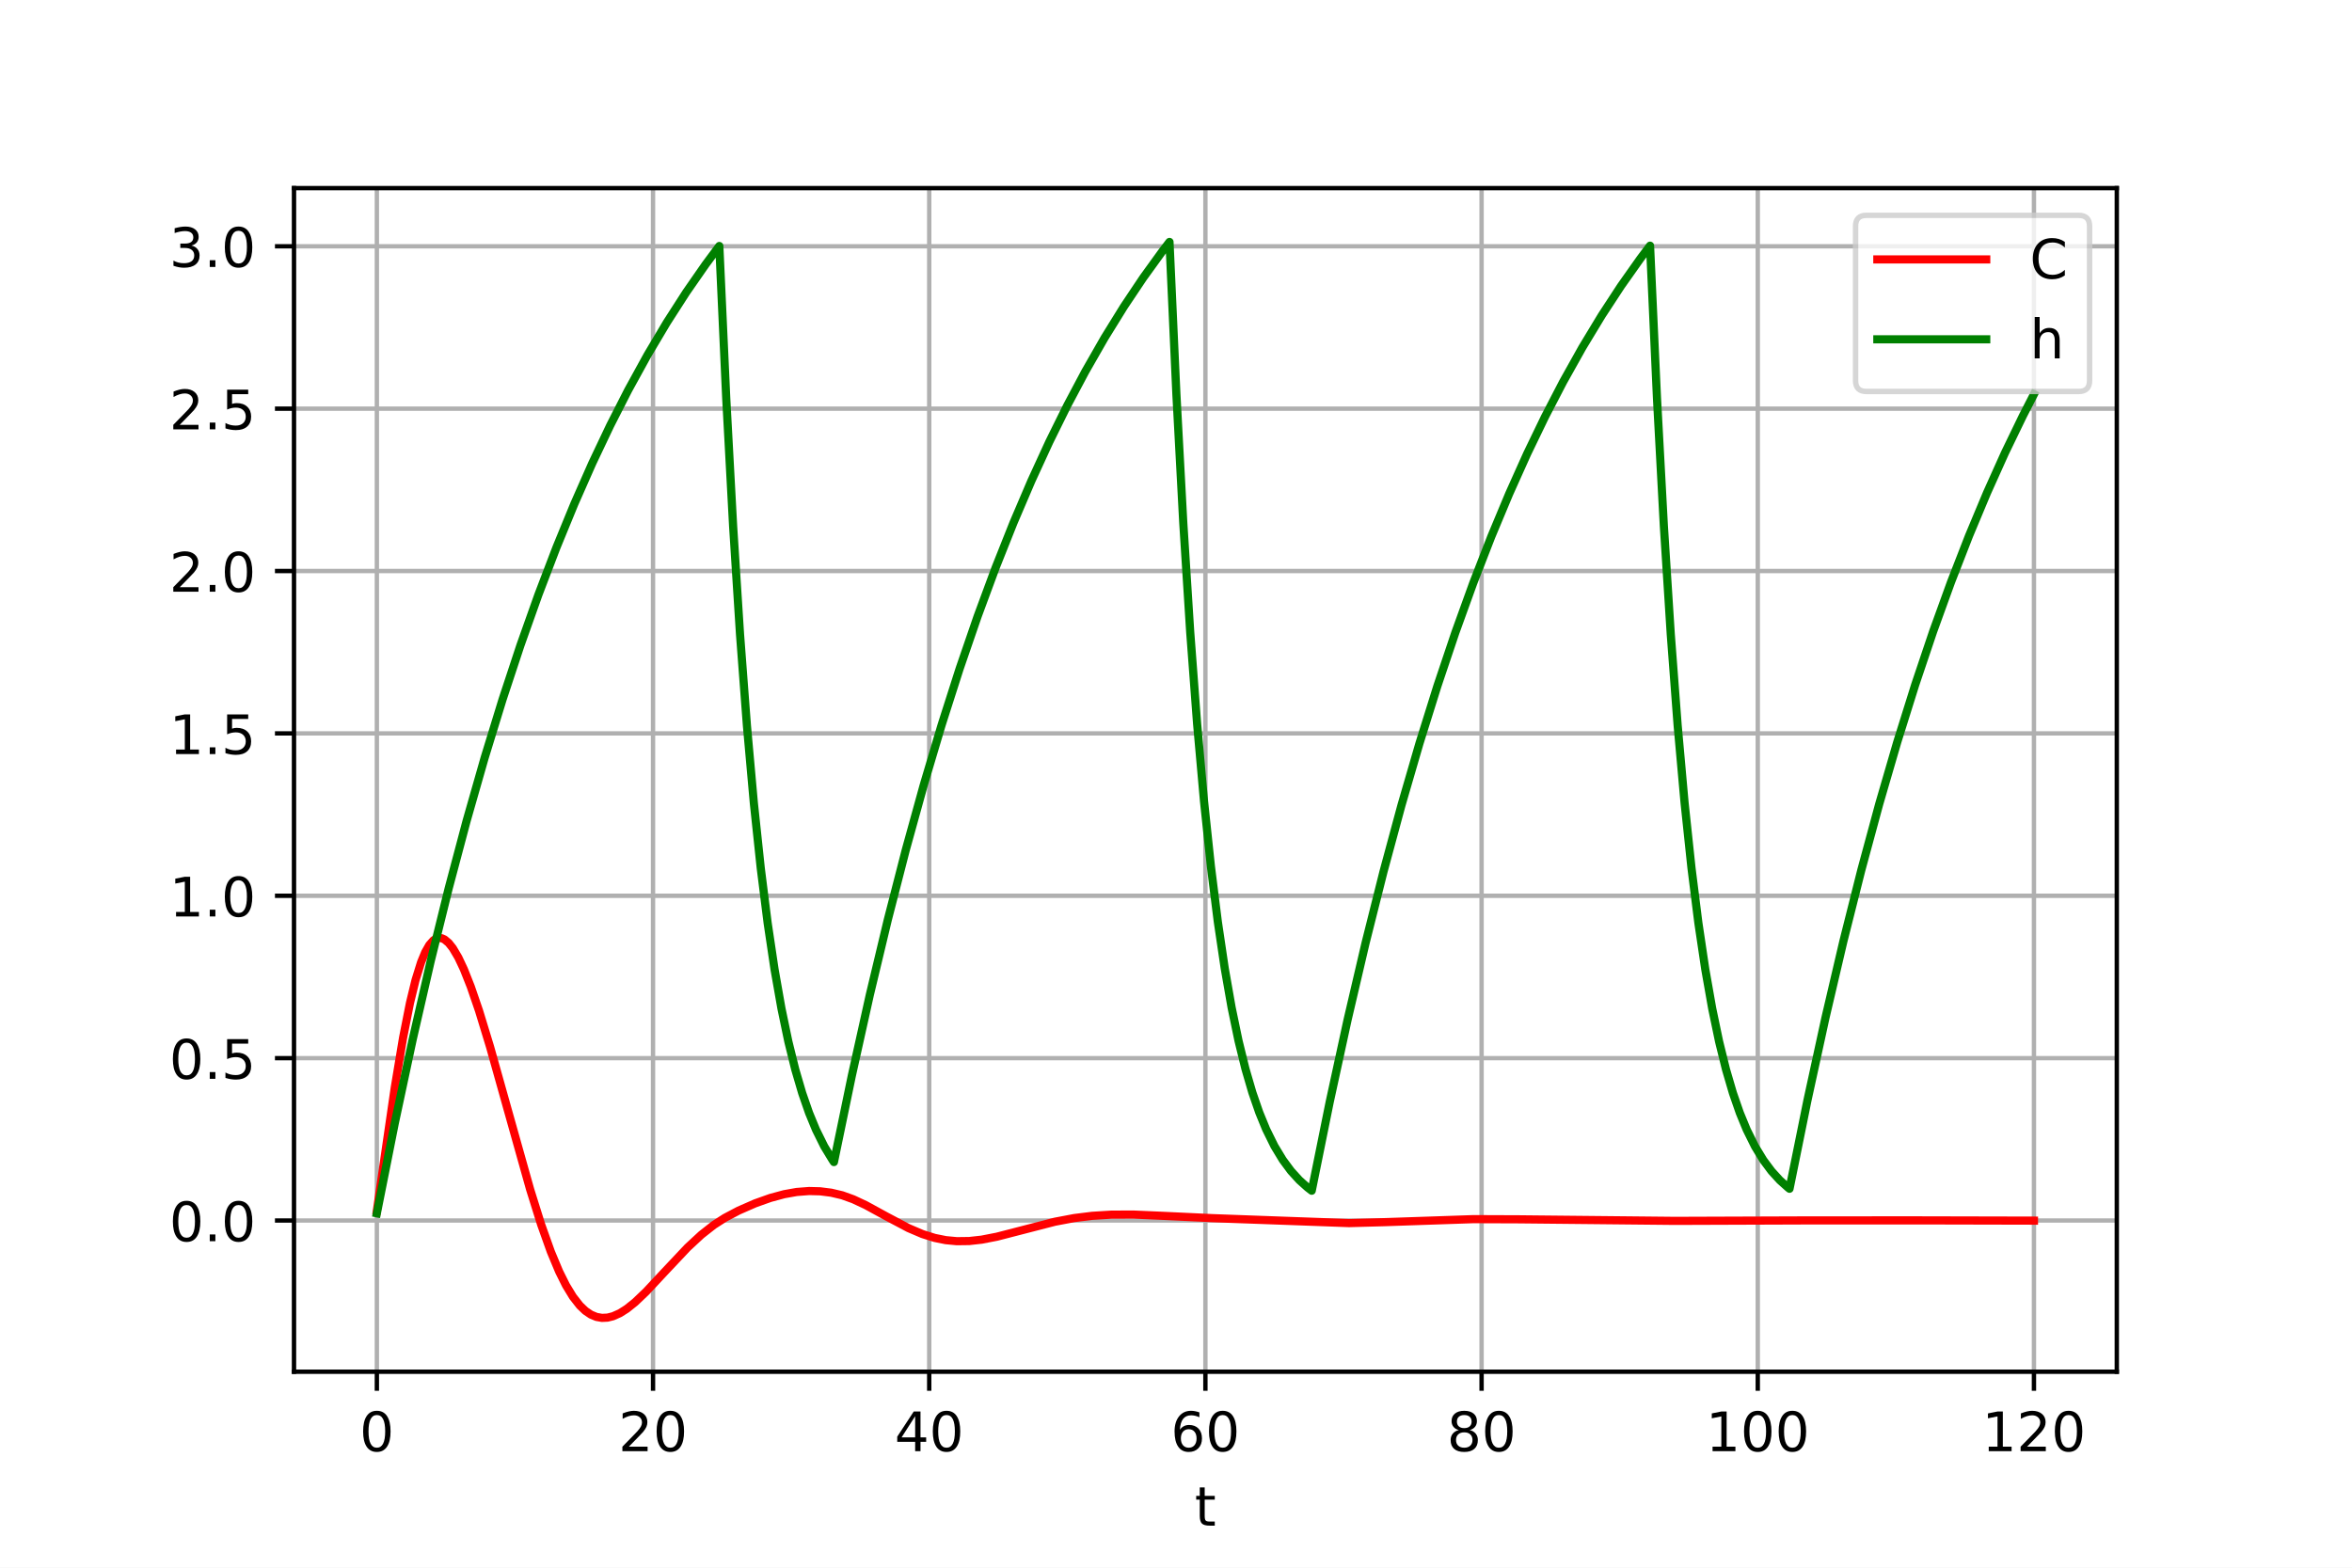
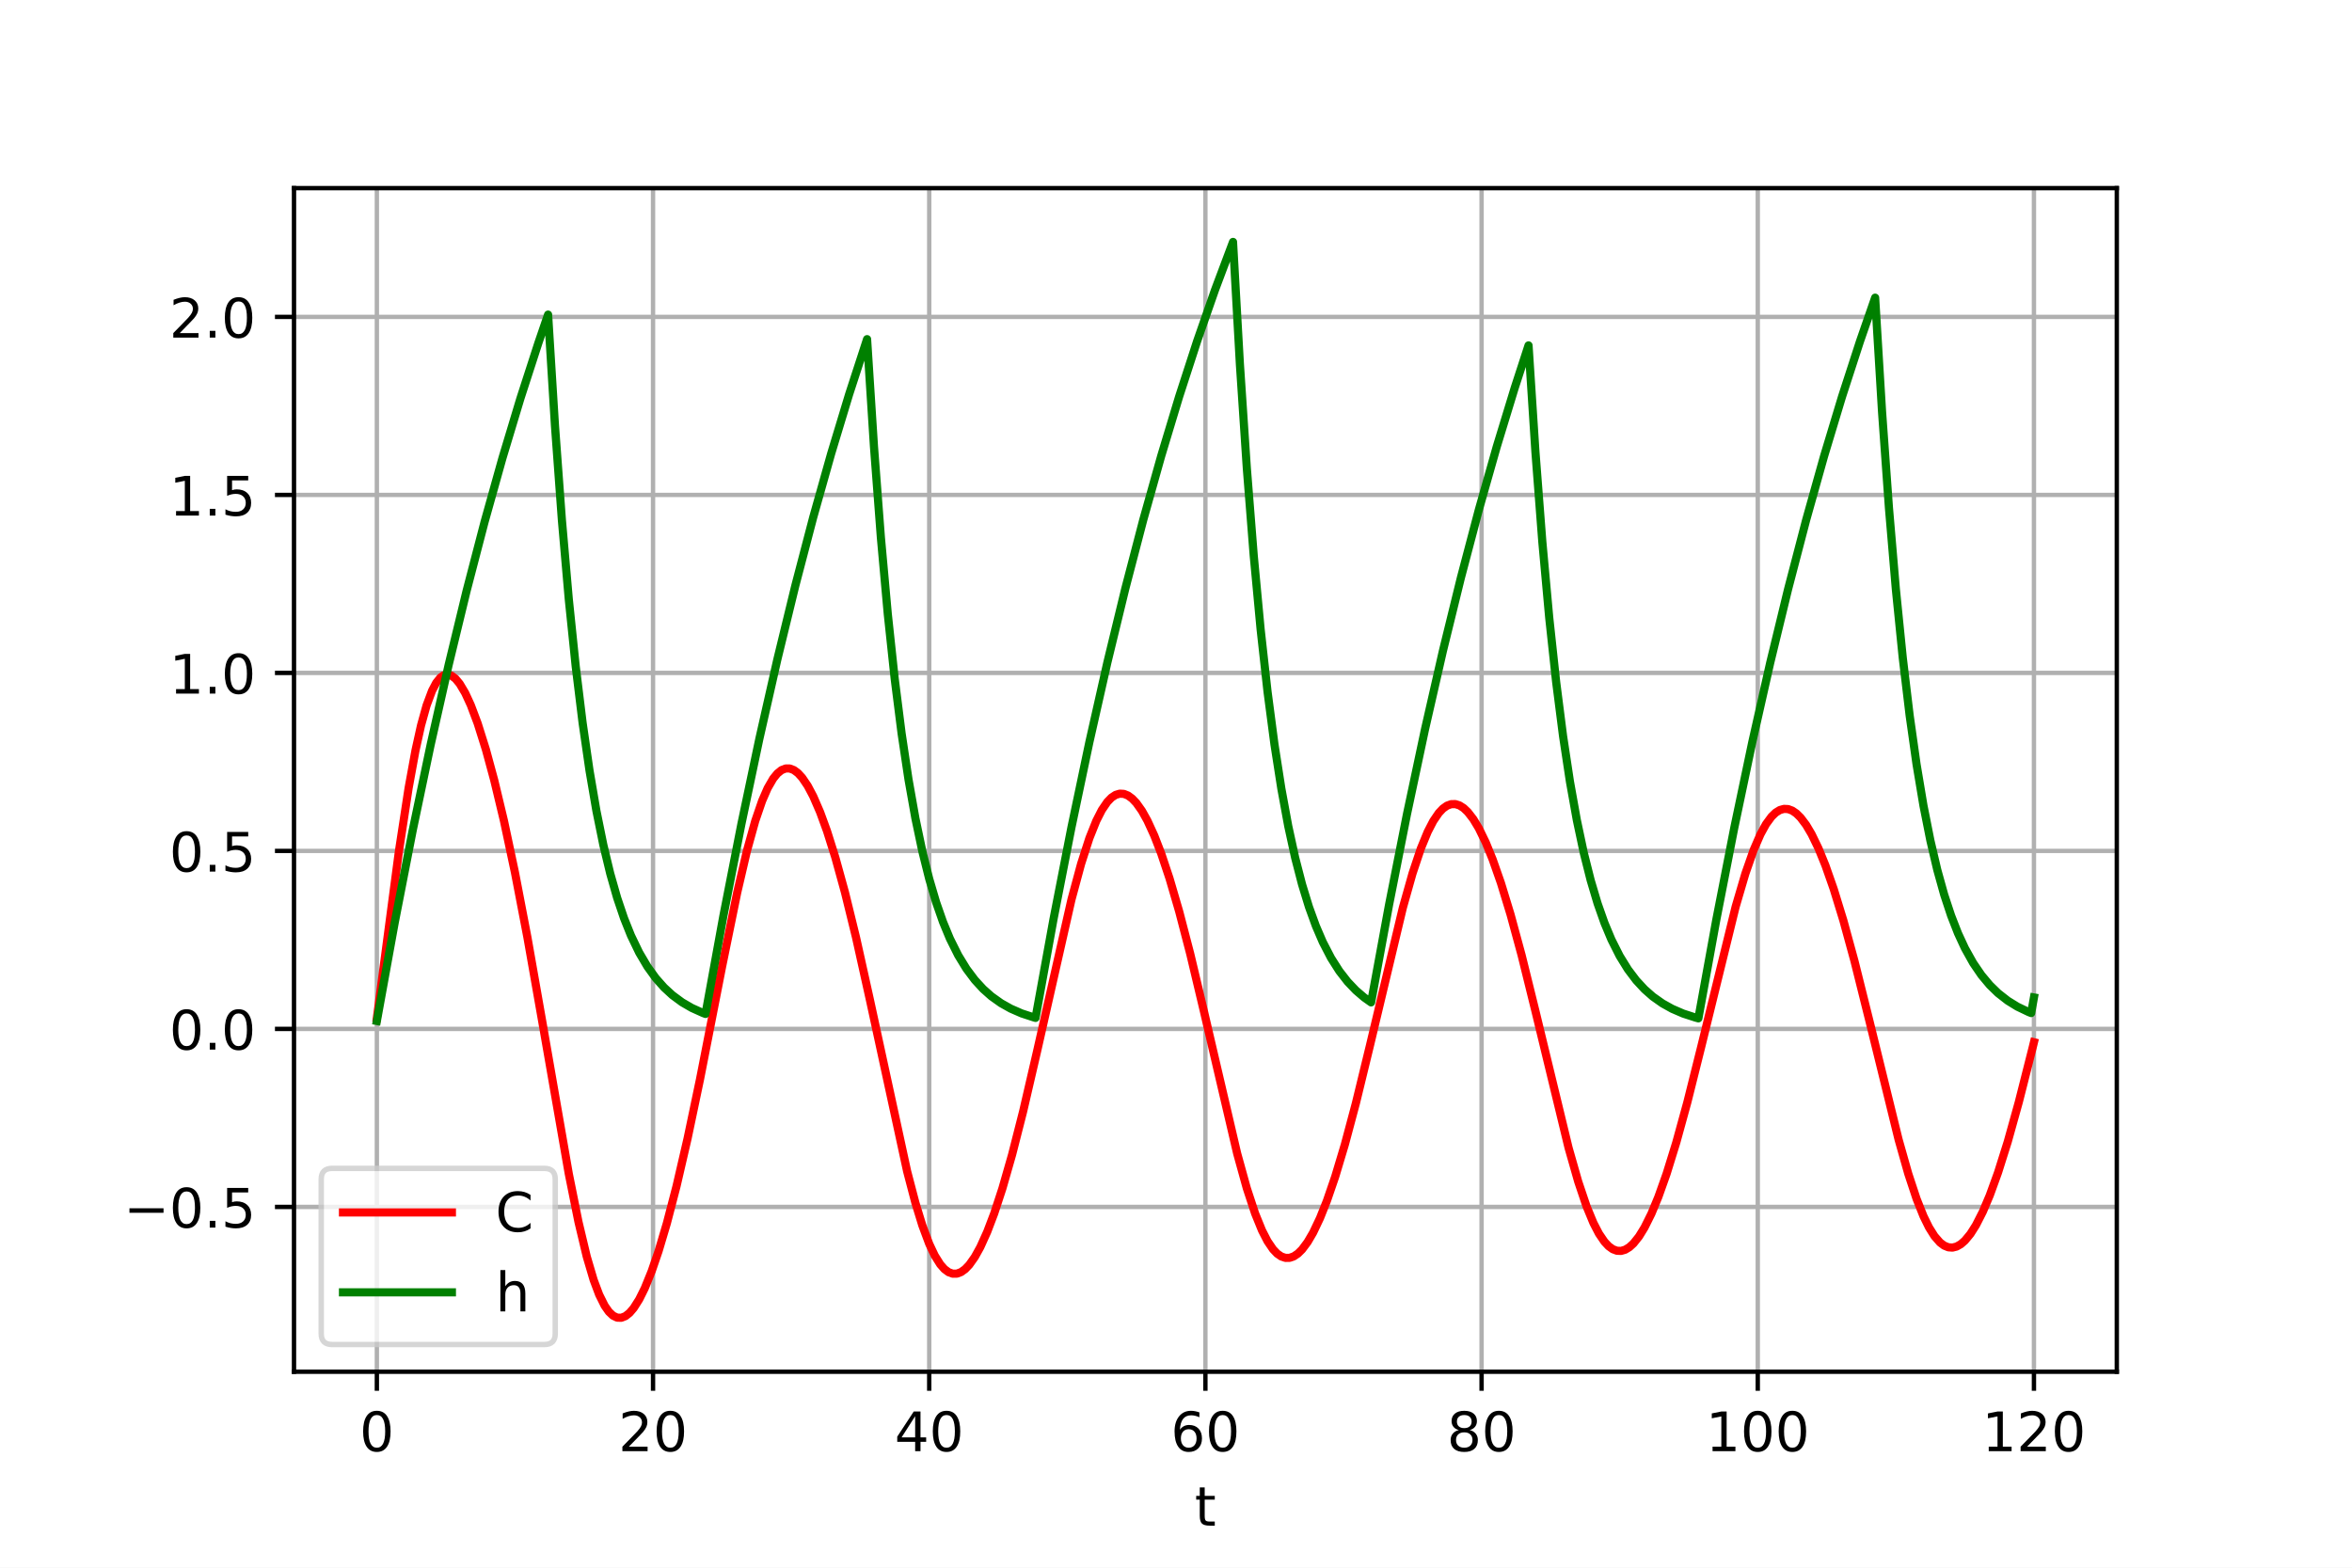
<svg xmlns="http://www.w3.org/2000/svg" xmlns:xlink="http://www.w3.org/1999/xlink" height="288pt" version="1.1" viewBox="0 0 432 288" width="432pt">
  <defs>
    <style type="text/css">
*{stroke-linecap:butt;stroke-linejoin:round;}
  </style>
  </defs>
  <g id="figure_1">
    <g id="patch_1">
      <path d="M 0 288  L 432 288  L 432 0  L 0 0  z " style="fill:#ffffff;" />
    </g>
    <g id="axes_1">
      <g id="patch_2">
        <path d="M 54 252  L 388.8 252  L 388.8 34.56  L 54 34.56  z " style="fill:#ffffff;" />
      </g>
      <g id="matplotlib.axis_1">
        <g id="xtick_1">
          <g id="line2d_1">
-             <path clip-path="url(#pa5a732ceec)" d="M 69.218 252  L 69.218 34.56  " style="fill:none;stroke:#b0b0b0;stroke-linecap:square;stroke-width:0.8;" />
+             <path clip-path="url(#pdfd8058421)" d="M 69.218 252  L 69.218 34.56  " style="fill:none;stroke:#b0b0b0;stroke-linecap:square;stroke-width:0.8;" />
          </g>
          <g id="line2d_2">
            <defs>
-               <path d="M 0 0  L 0 3.5  " id="m79b13c6db2" style="stroke:#000000;stroke-width:0.8;" />
-             </defs>
-             <g>
-               <use style="stroke:#000000;stroke-width:0.8;" x="69.218" xlink:href="#m79b13c6db2" y="252" />
+               <path d="M 0 0  L 0 3.5  " id="m13533d8927" style="stroke:#000000;stroke-width:0.8;" />
+             </defs>
+             <g>
+               <use style="stroke:#000000;stroke-width:0.8;" x="69.218" xlink:href="#m13533d8927" y="252" />
            </g>
          </g>
          <g id="text_1">
            <defs>
              <path d="M 31.781 66.406  Q 24.172 66.406 20.328 58.906  Q 16.5 51.422 16.5 36.375  Q 16.5 21.391 20.328 13.891  Q 24.172 6.391 31.781 6.391  Q 39.453 6.391 43.281 13.891  Q 47.125 21.391 47.125 36.375  Q 47.125 51.422 43.281 58.906  Q 39.453 66.406 31.781 66.406  M 31.781 74.219  Q 44.047 74.219 50.516 64.516  Q 56.984 54.828 56.984 36.375  Q 56.984 17.969 50.516 8.266  Q 44.047 -1.422 31.781 -1.422  Q 19.531 -1.422 13.062 8.266  Q 6.594 17.969 6.594 36.375  Q 6.594 54.828 13.062 64.516  Q 19.531 74.219 31.781 74.219  " id="DejaVuSans-30" />
            </defs>
            <g transform="translate(66.03693 266.5984)scale(0.1 -0.1)">
              <use xlink:href="#DejaVuSans-30" />
            </g>
          </g>
        </g>
        <g id="xtick_2">
          <g id="line2d_3">
-             <path clip-path="url(#pa5a732ceec)" d="M 119.945 252  L 119.945 34.56  " style="fill:none;stroke:#b0b0b0;stroke-linecap:square;stroke-width:0.8;" />
+             <path clip-path="url(#pdfd8058421)" d="M 119.945 252  L 119.945 34.56  " style="fill:none;stroke:#b0b0b0;stroke-linecap:square;stroke-width:0.8;" />
          </g>
          <g id="line2d_4">
            <g>
-               <use style="stroke:#000000;stroke-width:0.8;" x="119.945" xlink:href="#m79b13c6db2" y="252" />
+               <use style="stroke:#000000;stroke-width:0.8;" x="119.945" xlink:href="#m13533d8927" y="252" />
            </g>
          </g>
          <g id="text_2">
            <defs>
              <path d="M 19.188 8.297  L 53.609 8.297  L 53.609 0  L 7.328 0  L 7.328 8.297  Q 12.938 14.109 22.625 23.891  Q 32.328 33.688 34.812 36.531  Q 39.547 41.844 41.422 45.531  Q 43.312 49.219 43.312 52.781  Q 43.312 58.594 39.234 62.25  Q 35.156 65.922 28.609 65.922  Q 23.969 65.922 18.812 64.312  Q 13.672 62.703 7.812 59.422  L 7.812 69.391  Q 13.766 71.781 18.938 73  Q 24.125 74.219 28.422 74.219  Q 39.75 74.219 46.484 68.547  Q 53.219 62.891 53.219 53.422  Q 53.219 48.922 51.531 44.891  Q 49.859 40.875 45.406 35.406  Q 44.188 33.984 37.641 27.219  Q 31.109 20.453 19.188 8.297  " id="DejaVuSans-32" />
            </defs>
            <g transform="translate(113.583 266.5984)scale(0.1 -0.1)">
              <use xlink:href="#DejaVuSans-32" />
              <use x="63.623" xlink:href="#DejaVuSans-30" />
            </g>
          </g>
        </g>
        <g id="xtick_3">
          <g id="line2d_5">
-             <path clip-path="url(#pa5a732ceec)" d="M 170.673 252  L 170.673 34.56  " style="fill:none;stroke:#b0b0b0;stroke-linecap:square;stroke-width:0.8;" />
+             <path clip-path="url(#pdfd8058421)" d="M 170.673 252  L 170.673 34.56  " style="fill:none;stroke:#b0b0b0;stroke-linecap:square;stroke-width:0.8;" />
          </g>
          <g id="line2d_6">
            <g>
-               <use style="stroke:#000000;stroke-width:0.8;" x="170.673" xlink:href="#m79b13c6db2" y="252" />
+               <use style="stroke:#000000;stroke-width:0.8;" x="170.673" xlink:href="#m13533d8927" y="252" />
            </g>
          </g>
          <g id="text_3">
            <defs>
              <path d="M 37.797 64.312  L 12.891 25.391  L 37.797 25.391  z M 35.203 72.906  L 47.609 72.906  L 47.609 25.391  L 58.016 25.391  L 58.016 17.188  L 47.609 17.188  L 47.609 0  L 37.797 0  L 37.797 17.188  L 4.891 17.188  L 4.891 26.703  z " id="DejaVuSans-34" />
            </defs>
            <g transform="translate(164.3102 266.5984)scale(0.1 -0.1)">
              <use xlink:href="#DejaVuSans-34" />
              <use x="63.623" xlink:href="#DejaVuSans-30" />
            </g>
          </g>
        </g>
        <g id="xtick_4">
          <g id="line2d_7">
-             <path clip-path="url(#pa5a732ceec)" d="M 221.4 252  L 221.4 34.56  " style="fill:none;stroke:#b0b0b0;stroke-linecap:square;stroke-width:0.8;" />
+             <path clip-path="url(#pdfd8058421)" d="M 221.4 252  L 221.4 34.56  " style="fill:none;stroke:#b0b0b0;stroke-linecap:square;stroke-width:0.8;" />
          </g>
          <g id="line2d_8">
            <g>
-               <use style="stroke:#000000;stroke-width:0.8;" x="221.4" xlink:href="#m79b13c6db2" y="252" />
+               <use style="stroke:#000000;stroke-width:0.8;" x="221.4" xlink:href="#m13533d8927" y="252" />
            </g>
          </g>
          <g id="text_4">
            <defs>
              <path d="M 33.016 40.375  Q 26.375 40.375 22.484 35.828  Q 18.609 31.297 18.609 23.391  Q 18.609 15.531 22.484 10.953  Q 26.375 6.391 33.016 6.391  Q 39.656 6.391 43.531 10.953  Q 47.406 15.531 47.406 23.391  Q 47.406 31.297 43.531 35.828  Q 39.656 40.375 33.016 40.375  M 52.594 71.297  L 52.594 62.312  Q 48.875 64.062 45.094 64.984  Q 41.312 65.922 37.594 65.922  Q 27.828 65.922 22.672 59.328  Q 17.531 52.734 16.797 39.406  Q 19.672 43.656 24.016 45.922  Q 28.375 48.188 33.594 48.188  Q 44.578 48.188 50.953 41.516  Q 57.328 34.859 57.328 23.391  Q 57.328 12.156 50.688 5.359  Q 44.047 -1.422 33.016 -1.422  Q 20.359 -1.422 13.672 8.266  Q 6.984 17.969 6.984 36.375  Q 6.984 53.656 15.188 63.938  Q 23.391 74.219 37.203 74.219  Q 40.922 74.219 44.703 73.484  Q 48.484 72.75 52.594 71.297  " id="DejaVuSans-36" />
            </defs>
            <g transform="translate(215.0375 266.5984)scale(0.1 -0.1)">
              <use xlink:href="#DejaVuSans-36" />
              <use x="63.623" xlink:href="#DejaVuSans-30" />
            </g>
          </g>
        </g>
        <g id="xtick_5">
          <g id="line2d_9">
-             <path clip-path="url(#pa5a732ceec)" d="M 272.127 252  L 272.127 34.56  " style="fill:none;stroke:#b0b0b0;stroke-linecap:square;stroke-width:0.8;" />
+             <path clip-path="url(#pdfd8058421)" d="M 272.127 252  L 272.127 34.56  " style="fill:none;stroke:#b0b0b0;stroke-linecap:square;stroke-width:0.8;" />
          </g>
          <g id="line2d_10">
            <g>
-               <use style="stroke:#000000;stroke-width:0.8;" x="272.127" xlink:href="#m79b13c6db2" y="252" />
+               <use style="stroke:#000000;stroke-width:0.8;" x="272.127" xlink:href="#m13533d8927" y="252" />
            </g>
          </g>
          <g id="text_5">
            <defs>
              <path d="M 31.781 34.625  Q 24.75 34.625 20.719 30.859  Q 16.703 27.094 16.703 20.516  Q 16.703 13.922 20.719 10.156  Q 24.75 6.391 31.781 6.391  Q 38.812 6.391 42.859 10.172  Q 46.922 13.969 46.922 20.516  Q 46.922 27.094 42.891 30.859  Q 38.875 34.625 31.781 34.625  M 21.922 38.812  Q 15.578 40.375 12.031 44.719  Q 8.5 49.078 8.5 55.328  Q 8.5 64.062 14.719 69.141  Q 20.953 74.219 31.781 74.219  Q 42.672 74.219 48.875 69.141  Q 55.078 64.062 55.078 55.328  Q 55.078 49.078 51.531 44.719  Q 48 40.375 41.703 38.812  Q 48.828 37.156 52.797 32.312  Q 56.781 27.484 56.781 20.516  Q 56.781 9.906 50.312 4.234  Q 43.844 -1.422 31.781 -1.422  Q 19.734 -1.422 13.25 4.234  Q 6.781 9.906 6.781 20.516  Q 6.781 27.484 10.781 32.312  Q 14.797 37.156 21.922 38.812  M 18.312 54.391  Q 18.312 48.734 21.844 45.562  Q 25.391 42.391 31.781 42.391  Q 38.141 42.391 41.719 45.562  Q 45.312 48.734 45.312 54.391  Q 45.312 60.062 41.719 63.234  Q 38.141 66.406 31.781 66.406  Q 25.391 66.406 21.844 63.234  Q 18.312 60.062 18.312 54.391  " id="DejaVuSans-38" />
            </defs>
            <g transform="translate(265.7648 266.5984)scale(0.1 -0.1)">
              <use xlink:href="#DejaVuSans-38" />
              <use x="63.623" xlink:href="#DejaVuSans-30" />
            </g>
          </g>
        </g>
        <g id="xtick_6">
          <g id="line2d_11">
-             <path clip-path="url(#pa5a732ceec)" d="M 322.855 252  L 322.855 34.56  " style="fill:none;stroke:#b0b0b0;stroke-linecap:square;stroke-width:0.8;" />
+             <path clip-path="url(#pdfd8058421)" d="M 322.855 252  L 322.855 34.56  " style="fill:none;stroke:#b0b0b0;stroke-linecap:square;stroke-width:0.8;" />
          </g>
          <g id="line2d_12">
            <g>
-               <use style="stroke:#000000;stroke-width:0.8;" x="322.855" xlink:href="#m79b13c6db2" y="252" />
+               <use style="stroke:#000000;stroke-width:0.8;" x="322.855" xlink:href="#m13533d8927" y="252" />
            </g>
          </g>
          <g id="text_6">
            <defs>
              <path d="M 12.406 8.297  L 28.516 8.297  L 28.516 63.922  L 10.984 60.406  L 10.984 69.391  L 28.422 72.906  L 38.281 72.906  L 38.281 8.297  L 54.391 8.297  L 54.391 0  L 12.406 0  z " id="DejaVuSans-31" />
            </defs>
            <g transform="translate(313.3108 266.5984)scale(0.1 -0.1)">
              <use xlink:href="#DejaVuSans-31" />
              <use x="63.623" xlink:href="#DejaVuSans-30" />
              <use x="127.246" xlink:href="#DejaVuSans-30" />
            </g>
          </g>
        </g>
        <g id="xtick_7">
          <g id="line2d_13">
-             <path clip-path="url(#pa5a732ceec)" d="M 373.582 252  L 373.582 34.56  " style="fill:none;stroke:#b0b0b0;stroke-linecap:square;stroke-width:0.8;" />
+             <path clip-path="url(#pdfd8058421)" d="M 373.582 252  L 373.582 34.56  " style="fill:none;stroke:#b0b0b0;stroke-linecap:square;stroke-width:0.8;" />
          </g>
          <g id="line2d_14">
            <g>
-               <use style="stroke:#000000;stroke-width:0.8;" x="373.582" xlink:href="#m79b13c6db2" y="252" />
+               <use style="stroke:#000000;stroke-width:0.8;" x="373.582" xlink:href="#m13533d8927" y="252" />
            </g>
          </g>
          <g id="text_7">
            <g transform="translate(364.0381 266.5984)scale(0.1 -0.1)">
              <use xlink:href="#DejaVuSans-31" />
              <use x="63.623" xlink:href="#DejaVuSans-32" />
              <use x="127.246" xlink:href="#DejaVuSans-30" />
            </g>
          </g>
        </g>
        <g id="text_8">
          <defs>
            <path d="M 18.312 70.219  L 18.312 54.688  L 36.812 54.688  L 36.812 47.703  L 18.312 47.703  L 18.312 18.016  Q 18.312 11.328 20.141 9.422  Q 21.969 7.516 27.594 7.516  L 36.812 7.516  L 36.812 0  L 27.594 0  Q 17.188 0 13.234 3.875  Q 9.281 7.766 9.281 18.016  L 9.281 47.703  L 2.688 47.703  L 2.688 54.688  L 9.281 54.688  L 9.281 70.219  z " id="DejaVuSans-74" />
          </defs>
          <g transform="translate(219.4398 280.2766)scale(0.1 -0.1)">
            <use xlink:href="#DejaVuSans-74" />
          </g>
        </g>
      </g>
      <g id="matplotlib.axis_2">
        <g id="ytick_1">
          <g id="line2d_15">
-             <path clip-path="url(#pa5a732ceec)" d="M 54 224.222  L 388.8 224.222  " style="fill:none;stroke:#b0b0b0;stroke-linecap:square;stroke-width:0.8;" />
+             <path clip-path="url(#pdfd8058421)" d="M 54 221.723  L 388.8 221.723  " style="fill:none;stroke:#b0b0b0;stroke-linecap:square;stroke-width:0.8;" />
          </g>
          <g id="line2d_16">
            <defs>
-               <path d="M 0 0  L -3.5 0  " id="mda271822a3" style="stroke:#000000;stroke-width:0.8;" />
-             </defs>
-             <g>
-               <use style="stroke:#000000;stroke-width:0.8;" x="54" xlink:href="#mda271822a3" y="224.222" />
+               <path d="M 0 0  L -3.5 0  " id="m4c299b1a65" style="stroke:#000000;stroke-width:0.8;" />
+             </defs>
+             <g>
+               <use style="stroke:#000000;stroke-width:0.8;" x="54" xlink:href="#m4c299b1a65" y="221.723" />
            </g>
          </g>
          <g id="text_9">
            <defs>
+               <path d="M 10.594 35.5  L 73.188 35.5  L 73.188 27.203  L 10.594 27.203  z " id="DejaVuSans-2212" />
              <path d="M 10.688 12.406  L 21 12.406  L 21 0  L 10.688 0  z " id="DejaVuSans-2e" />
-             </defs>
-             <g transform="translate(31.09688 228.0213)scale(0.1 -0.1)">
-               <use xlink:href="#DejaVuSans-30" />
-               <use x="63.623" xlink:href="#DejaVuSans-2e" />
-               <use x="95.41" xlink:href="#DejaVuSans-30" />
+               <path d="M 10.797 72.906  L 49.516 72.906  L 49.516 64.594  L 19.828 64.594  L 19.828 46.734  Q 21.969 47.469 24.109 47.828  Q 26.266 48.188 28.422 48.188  Q 40.625 48.188 47.75 41.5  Q 54.891 34.812 54.891 23.391  Q 54.891 11.625 47.562 5.094  Q 40.234 -1.422 26.906 -1.422  Q 22.312 -1.422 17.547 -0.641  Q 12.797 0.141 7.719 1.703  L 7.719 11.625  Q 12.109 9.234 16.797 8.062  Q 21.484 6.891 26.703 6.891  Q 35.156 6.891 40.078 11.328  Q 45.016 15.766 45.016 23.391  Q 45.016 31 40.078 35.438  Q 35.156 39.891 26.703 39.891  Q 22.75 39.891 18.812 39.016  Q 14.891 38.141 10.797 36.281  z " id="DejaVuSans-35" />
+             </defs>
+             <g transform="translate(22.71719 225.5219)scale(0.1 -0.1)">
+               <use xlink:href="#DejaVuSans-2212" />
+               <use x="83.789" xlink:href="#DejaVuSans-30" />
+               <use x="147.412" xlink:href="#DejaVuSans-2e" />
+               <use x="179.199" xlink:href="#DejaVuSans-35" />
            </g>
          </g>
        </g>
        <g id="ytick_2">
          <g id="line2d_17">
-             <path clip-path="url(#pa5a732ceec)" d="M 54 194.392  L 388.8 194.392  " style="fill:none;stroke:#b0b0b0;stroke-linecap:square;stroke-width:0.8;" />
+             <path clip-path="url(#pdfd8058421)" d="M 54 189.022  L 388.8 189.022  " style="fill:none;stroke:#b0b0b0;stroke-linecap:square;stroke-width:0.8;" />
          </g>
          <g id="line2d_18">
            <g>
-               <use style="stroke:#000000;stroke-width:0.8;" x="54" xlink:href="#mda271822a3" y="194.392" />
+               <use style="stroke:#000000;stroke-width:0.8;" x="54" xlink:href="#m4c299b1a65" y="189.022" />
            </g>
          </g>
          <g id="text_10">
-             <defs>
-               <path d="M 10.797 72.906  L 49.516 72.906  L 49.516 64.594  L 19.828 64.594  L 19.828 46.734  Q 21.969 47.469 24.109 47.828  Q 26.266 48.188 28.422 48.188  Q 40.625 48.188 47.75 41.5  Q 54.891 34.812 54.891 23.391  Q 54.891 11.625 47.562 5.094  Q 40.234 -1.422 26.906 -1.422  Q 22.312 -1.422 17.547 -0.641  Q 12.797 0.141 7.719 1.703  L 7.719 11.625  Q 12.109 9.234 16.797 8.062  Q 21.484 6.891 26.703 6.891  Q 35.156 6.891 40.078 11.328  Q 45.016 15.766 45.016 23.391  Q 45.016 31 40.078 35.438  Q 35.156 39.891 26.703 39.891  Q 22.75 39.891 18.812 39.016  Q 14.891 38.141 10.797 36.281  z " id="DejaVuSans-35" />
-             </defs>
-             <g transform="translate(31.09688 198.1916)scale(0.1 -0.1)">
+             <g transform="translate(31.09688 192.8213)scale(0.1 -0.1)">
              <use xlink:href="#DejaVuSans-30" />
              <use x="63.623" xlink:href="#DejaVuSans-2e" />
-               <use x="95.41" xlink:href="#DejaVuSans-35" />
+               <use x="95.41" xlink:href="#DejaVuSans-30" />
            </g>
          </g>
        </g>
        <g id="ytick_3">
          <g id="line2d_19">
-             <path clip-path="url(#pa5a732ceec)" d="M 54 164.563  L 388.8 164.563  " style="fill:none;stroke:#b0b0b0;stroke-linecap:square;stroke-width:0.8;" />
+             <path clip-path="url(#pdfd8058421)" d="M 54 156.321  L 388.8 156.321  " style="fill:none;stroke:#b0b0b0;stroke-linecap:square;stroke-width:0.8;" />
          </g>
          <g id="line2d_20">
            <g>
-               <use style="stroke:#000000;stroke-width:0.8;" x="54" xlink:href="#mda271822a3" y="164.563" />
+               <use style="stroke:#000000;stroke-width:0.8;" x="54" xlink:href="#m4c299b1a65" y="156.321" />
            </g>
          </g>
          <g id="text_11">
-             <g transform="translate(31.09688 168.3619)scale(0.1 -0.1)">
-               <use xlink:href="#DejaVuSans-31" />
-               <use x="63.623" xlink:href="#DejaVuSans-2e" />
-               <use x="95.41" xlink:href="#DejaVuSans-30" />
+             <g transform="translate(31.09688 160.1206)scale(0.1 -0.1)">
+               <use xlink:href="#DejaVuSans-30" />
+               <use x="63.623" xlink:href="#DejaVuSans-2e" />
+               <use x="95.41" xlink:href="#DejaVuSans-35" />
            </g>
          </g>
        </g>
        <g id="ytick_4">
          <g id="line2d_21">
-             <path clip-path="url(#pa5a732ceec)" d="M 54 134.733  L 388.8 134.733  " style="fill:none;stroke:#b0b0b0;stroke-linecap:square;stroke-width:0.8;" />
+             <path clip-path="url(#pdfd8058421)" d="M 54 123.621  L 388.8 123.621  " style="fill:none;stroke:#b0b0b0;stroke-linecap:square;stroke-width:0.8;" />
          </g>
          <g id="line2d_22">
            <g>
-               <use style="stroke:#000000;stroke-width:0.8;" x="54" xlink:href="#mda271822a3" y="134.733" />
+               <use style="stroke:#000000;stroke-width:0.8;" x="54" xlink:href="#m4c299b1a65" y="123.621" />
            </g>
          </g>
          <g id="text_12">
-             <g transform="translate(31.09688 138.5323)scale(0.1 -0.1)">
+             <g transform="translate(31.09688 127.4199)scale(0.1 -0.1)">
              <use xlink:href="#DejaVuSans-31" />
              <use x="63.623" xlink:href="#DejaVuSans-2e" />
-               <use x="95.41" xlink:href="#DejaVuSans-35" />
+               <use x="95.41" xlink:href="#DejaVuSans-30" />
            </g>
          </g>
        </g>
        <g id="ytick_5">
          <g id="line2d_23">
-             <path clip-path="url(#pa5a732ceec)" d="M 54 104.903  L 388.8 104.903  " style="fill:none;stroke:#b0b0b0;stroke-linecap:square;stroke-width:0.8;" />
+             <path clip-path="url(#pdfd8058421)" d="M 54 90.92  L 388.8 90.92  " style="fill:none;stroke:#b0b0b0;stroke-linecap:square;stroke-width:0.8;" />
          </g>
          <g id="line2d_24">
            <g>
-               <use style="stroke:#000000;stroke-width:0.8;" x="54" xlink:href="#mda271822a3" y="104.903" />
+               <use style="stroke:#000000;stroke-width:0.8;" x="54" xlink:href="#m4c299b1a65" y="90.92" />
            </g>
          </g>
          <g id="text_13">
-             <g transform="translate(31.09688 108.7026)scale(0.1 -0.1)">
-               <use xlink:href="#DejaVuSans-32" />
-               <use x="63.623" xlink:href="#DejaVuSans-2e" />
-               <use x="95.41" xlink:href="#DejaVuSans-30" />
+             <g transform="translate(31.09688 94.71929)scale(0.1 -0.1)">
+               <use xlink:href="#DejaVuSans-31" />
+               <use x="63.623" xlink:href="#DejaVuSans-2e" />
+               <use x="95.41" xlink:href="#DejaVuSans-35" />
            </g>
          </g>
        </g>
        <g id="ytick_6">
          <g id="line2d_25">
-             <path clip-path="url(#pa5a732ceec)" d="M 54 75.074  L 388.8 75.074  " style="fill:none;stroke:#b0b0b0;stroke-linecap:square;stroke-width:0.8;" />
+             <path clip-path="url(#pdfd8058421)" d="M 54 58.219  L 388.8 58.219  " style="fill:none;stroke:#b0b0b0;stroke-linecap:square;stroke-width:0.8;" />
          </g>
          <g id="line2d_26">
            <g>
-               <use style="stroke:#000000;stroke-width:0.8;" x="54" xlink:href="#mda271822a3" y="75.074" />
+               <use style="stroke:#000000;stroke-width:0.8;" x="54" xlink:href="#m4c299b1a65" y="58.219" />
            </g>
          </g>
          <g id="text_14">
-             <g transform="translate(31.09688 78.87296)scale(0.1 -0.1)">
+             <g transform="translate(31.09688 62.01863)scale(0.1 -0.1)">
              <use xlink:href="#DejaVuSans-32" />
              <use x="63.623" xlink:href="#DejaVuSans-2e" />
-               <use x="95.41" xlink:href="#DejaVuSans-35" />
-             </g>
-           </g>
-         </g>
-         <g id="ytick_7">
-           <g id="line2d_27">
-             <path clip-path="url(#pa5a732ceec)" d="M 54 45.244  L 388.8 45.244  " style="fill:none;stroke:#b0b0b0;stroke-linecap:square;stroke-width:0.8;" />
-           </g>
-           <g id="line2d_28">
-             <g>
-               <use style="stroke:#000000;stroke-width:0.8;" x="54" xlink:href="#mda271822a3" y="45.244" />
-             </g>
-           </g>
-           <g id="text_15">
-             <defs>
-               <path d="M 40.578 39.312  Q 47.656 37.797 51.625 33  Q 55.609 28.219 55.609 21.188  Q 55.609 10.406 48.188 4.484  Q 40.766 -1.422 27.094 -1.422  Q 22.516 -1.422 17.656 -0.516  Q 12.797 0.391 7.625 2.203  L 7.625 11.719  Q 11.719 9.328 16.594 8.109  Q 21.484 6.891 26.812 6.891  Q 36.078 6.891 40.938 10.547  Q 45.797 14.203 45.797 21.188  Q 45.797 27.641 41.281 31.266  Q 36.766 34.906 28.719 34.906  L 20.219 34.906  L 20.219 43.016  L 29.109 43.016  Q 36.375 43.016 40.234 45.922  Q 44.094 48.828 44.094 54.297  Q 44.094 59.906 40.109 62.906  Q 36.141 65.922 28.719 65.922  Q 24.656 65.922 20.016 65.031  Q 15.375 64.156 9.812 62.312  L 9.812 71.094  Q 15.438 72.656 20.344 73.438  Q 25.25 74.219 29.594 74.219  Q 40.828 74.219 47.359 69.109  Q 53.906 64.016 53.906 55.328  Q 53.906 49.266 50.438 45.094  Q 46.969 40.922 40.578 39.312  " id="DejaVuSans-33" />
-             </defs>
-             <g transform="translate(31.09688 49.04331)scale(0.1 -0.1)">
-               <use xlink:href="#DejaVuSans-33" />
-               <use x="63.623" xlink:href="#DejaVuSans-2e" />
              <use x="95.41" xlink:href="#DejaVuSans-30" />
            </g>
          </g>
        </g>
      </g>
-       <g id="line2d_29">
-         <path clip-path="url(#pa5a732ceec)" d="M 69.218 222.432  L 72.515 199.756  L 74.037 190.636  L 75.305 184.236  L 76.32 180.061  L 77.335 176.794  L 78.095 174.946  L 78.856 173.605  L 79.617 172.747  L 80.125 172.43  L 80.632 172.305  L 81.139 172.362  L 81.646 172.589  L 82.407 173.224  L 83.168 174.182  L 84.183 175.901  L 85.197 178.054  L 86.465 181.252  L 87.987 185.685  L 90.016 192.328  L 93.06 203.173  L 97.372 218.506  L 99.401 224.981  L 101.176 229.956  L 102.698 233.596  L 103.966 236.143  L 105.235 238.227  L 106.503 239.847  L 107.517 240.815  L 108.532 241.504  L 109.546 241.929  L 110.561 242.108  L 111.575 242.061  L 112.59 241.81  L 113.858 241.245  L 115.126 240.442  L 116.648 239.225  L 118.677 237.291  L 121.975 233.757  L 126.286 229.183  L 128.823 226.832  L 131.105 225.04  L 133.135 223.734  L 135.671 222.396  L 138.715 221.063  L 141.505 220.07  L 144.041 219.385  L 146.324 218.979  L 148.606 218.802  L 150.635 218.854  L 152.665 219.11  L 154.694 219.588  L 156.723 220.321  L 159.005 221.388  L 162.81 223.468  L 166.868 225.618  L 169.405 226.701  L 171.687 227.419  L 173.716 227.828  L 175.745 228.019  L 178.028 227.99  L 180.311 227.737  L 183.101 227.195  L 187.159 226.147  L 193.754 224.444  L 197.305 223.771  L 200.602 223.36  L 204.153 223.143  L 208.211 223.131  L 213.537 223.359  L 222.668 223.785  L 247.778 224.696  L 254.373 224.52  L 270.605 223.97  L 278.975 224  L 307.636 224.287  L 332.746 224.2  L 352.276 224.196  L 373.582 224.243  L 373.582 224.243  " style="fill:none;stroke:#ff0000;stroke-linecap:square;stroke-width:1.5;" />
-       </g>
-       <g id="line2d_30">
-         <path clip-path="url(#pa5a732ceec)" d="M 69.218 222.896  L 72.515 206.317  L 75.813 190.896  L 79.11 176.552  L 82.407 163.211  L 85.705 150.801  L 89.002 139.259  L 92.299 128.522  L 95.596 118.536  L 98.894 109.248  L 102.191 100.608  L 105.488 92.573  L 108.785 85.098  L 112.083 78.146  L 115.38 71.679  L 118.931 65.219  L 122.482 59.244  L 126.033 53.718  L 129.584 48.606  L 132.12 45.191  L 133.388 73.105  L 134.656 96.667  L 135.925 116.556  L 137.193 133.343  L 138.461 147.513  L 139.729 159.473  L 140.997 169.569  L 142.265 178.09  L 143.534 185.283  L 144.802 191.355  L 146.07 196.479  L 147.338 200.805  L 148.606 204.456  L 149.875 207.538  L 151.396 210.609  L 152.918 213.114  L 153.172 213.485  L 156.469 197.563  L 159.766 182.753  L 163.064 168.979  L 166.361 156.166  L 169.658 144.249  L 172.955 133.164  L 176.253 122.854  L 179.55 113.264  L 182.847 104.344  L 186.145 96.047  L 189.442 88.329  L 192.739 81.151  L 196.036 74.475  L 199.334 68.265  L 202.885 62.061  L 206.435 56.323  L 209.986 51.016  L 213.537 46.106  L 214.805 44.444  L 216.074 72.475  L 217.342 96.135  L 218.61 116.106  L 219.878 132.964  L 221.146 147.193  L 222.415 159.203  L 223.683 169.341  L 224.951 177.898  L 226.219 185.121  L 227.487 191.217  L 228.755 196.363  L 230.024 200.707  L 231.292 204.374  L 232.56 207.468  L 234.082 210.552  L 235.604 213.068  L 237.125 215.121  L 238.647 216.796  L 240.169 218.163  L 240.93 218.749  L 244.227 202.459  L 247.525 187.308  L 250.822 173.215  L 254.119 160.106  L 257.416 147.914  L 260.714 136.573  L 264.011 126.024  L 267.308 116.213  L 270.605 107.087  L 273.903 98.598  L 277.2 90.703  L 280.497 83.359  L 283.795 76.528  L 287.092 70.174  L 290.643 63.828  L 294.194 57.957  L 297.745 52.527  L 301.295 47.504  L 303.071 45.136  L 304.339 73.059  L 305.607 96.628  L 306.875 116.523  L 308.144 133.315  L 309.412 147.489  L 310.68 159.453  L 311.948 169.552  L 313.216 178.076  L 314.485 185.271  L 315.753 191.345  L 317.021 196.471  L 318.289 200.798  L 319.557 204.45  L 320.825 207.533  L 322.347 210.605  L 323.869 213.111  L 325.391 215.156  L 326.913 216.825  L 328.435 218.186  L 328.688 218.387  L 331.985 202.123  L 335.283 186.995  L 338.58 172.924  L 341.877 159.836  L 345.175 147.662  L 348.472 136.339  L 351.769 125.807  L 355.066 116.01  L 358.364 106.898  L 361.661 98.423  L 364.958 90.54  L 368.255 83.207  L 371.553 76.387  L 373.582 72.429  L 373.582 72.429  " style="fill:none;stroke:#008000;stroke-linecap:square;stroke-width:1.5;" />
+       <g id="line2d_27">
+         <path clip-path="url(#pdfd8058421)" d="M 69.218 187.06  L 73.276 156.354  L 75.052 144.765  L 76.32 137.83  L 77.335 133.252  L 78.349 129.599  L 79.364 126.88  L 80.125 125.44  L 80.885 124.488  L 81.393 124.112  L 81.9 123.931  L 82.407 123.935  L 82.915 124.115  L 83.675 124.694  L 84.436 125.614  L 85.451 127.322  L 86.465 129.524  L 87.734 132.891  L 89.255 137.728  L 90.777 143.336  L 92.553 150.753  L 94.582 160.276  L 96.865 172.168  L 99.655 187.995  L 104.474 215.646  L 106.249 224.475  L 107.771 230.854  L 109.039 235.147  L 110.054 237.851  L 111.068 239.885  L 111.829 240.973  L 112.59 241.695  L 113.351 242.062  L 114.112 242.089  L 114.873 241.793  L 115.634 241.191  L 116.395 240.303  L 117.409 238.701  L 118.424 236.659  L 119.692 233.54  L 120.96 229.849  L 122.482 224.735  L 124.257 217.924  L 126.286 209.164  L 128.569 198.294  L 132.627 177.58  L 135.417 163.918  L 137.193 156.309  L 138.715 150.821  L 139.983 147.125  L 140.997 144.794  L 142.012 143.039  L 142.773 142.101  L 143.534 141.484  L 144.295 141.18  L 145.055 141.179  L 145.816 141.469  L 146.577 142.037  L 147.338 142.87  L 148.353 144.368  L 149.367 146.281  L 150.635 149.209  L 151.904 152.685  L 153.425 157.511  L 155.201 163.949  L 157.23 172.221  L 159.766 183.62  L 166.615 215.178  L 168.136 220.977  L 169.405 225.112  L 170.673 228.511  L 171.687 230.658  L 172.702 232.278  L 173.463 233.143  L 174.224 233.711  L 174.985 233.988  L 175.745 233.982  L 176.506 233.702  L 177.267 233.158  L 178.028 232.364  L 179.043 230.933  L 180.057 229.104  L 181.325 226.299  L 182.594 222.964  L 184.115 218.325  L 185.891 212.134  L 187.92 204.182  L 190.456 193.251  L 196.797 165.264  L 198.573 158.688  L 200.095 153.967  L 201.363 150.798  L 202.377 148.807  L 203.392 147.317  L 204.153 146.532  L 204.914 146.029  L 205.675 145.803  L 206.435 145.848  L 207.196 146.155  L 207.957 146.715  L 208.718 147.516  L 209.733 148.942  L 210.747 150.754  L 212.015 153.521  L 213.284 156.804  L 214.805 161.361  L 216.581 167.432  L 218.61 175.212  L 221.146 185.869  L 227.234 211.902  L 229.009 218.309  L 230.531 222.929  L 231.799 226.048  L 232.814 228.022  L 233.828 229.512  L 234.589 230.309  L 235.35 230.833  L 236.111 231.086  L 236.872 231.075  L 237.633 230.808  L 238.394 230.293  L 239.155 229.54  L 240.169 228.183  L 241.184 226.446  L 242.452 223.776  L 243.72 220.595  L 245.242 216.165  L 247.017 210.248  L 249.046 202.652  L 251.583 192.235  L 257.67 166.743  L 259.445 160.447  L 260.967 155.892  L 262.235 152.805  L 263.25 150.843  L 264.265 149.351  L 265.025 148.545  L 265.786 148.008  L 266.547 147.735  L 267.308 147.722  L 268.069 147.962  L 268.83 148.446  L 269.591 149.166  L 270.605 150.474  L 271.62 152.16  L 272.888 154.762  L 274.156 157.873  L 275.678 162.214  L 277.454 168.025  L 279.483 175.493  L 282.019 185.746  L 288.106 210.872  L 289.882 217.095  L 291.404 221.607  L 292.672 224.675  L 293.686 226.632  L 294.701 228.126  L 295.462 228.939  L 296.223 229.488  L 296.984 229.775  L 297.745 229.805  L 298.505 229.586  L 299.266 229.124  L 300.027 228.429  L 301.042 227.156  L 302.056 225.507  L 303.325 222.953  L 304.593 219.893  L 306.115 215.614  L 307.89 209.88  L 309.919 202.502  L 312.455 192.365  L 318.796 166.556  L 320.572 160.511  L 322.094 156.166  L 323.362 153.242  L 324.376 151.4  L 325.391 150.016  L 326.152 149.284  L 326.913 148.813  L 327.674 148.599  L 328.435 148.638  L 329.195 148.923  L 329.956 149.446  L 330.717 150.198  L 331.732 151.541  L 332.746 153.252  L 334.015 155.874  L 335.283 158.992  L 336.805 163.328  L 338.58 169.112  L 340.609 176.521  L 343.399 187.699  L 348.725 209.367  L 350.501 215.633  L 352.023 220.238  L 353.291 223.419  L 354.305 225.485  L 355.32 227.104  L 356.335 228.263  L 357.095 228.829  L 357.856 229.138  L 358.617 229.194  L 359.378 229.003  L 360.139 228.573  L 360.9 227.911  L 361.915 226.684  L 362.929 225.084  L 364.197 222.594  L 365.465 219.601  L 366.987 215.403  L 368.763 209.766  L 370.792 202.501  L 373.328 192.508  L 373.582 191.47  L 373.582 191.47  " style="fill:none;stroke:#ff0000;stroke-linecap:square;stroke-width:1.5;" />
+       </g>
+       <g id="line2d_28">
+         <path clip-path="url(#pdfd8058421)" d="M 69.218 187.569  L 72.515 169.394  L 75.813 152.488  L 79.11 136.764  L 82.407 122.138  L 85.705 108.535  L 89.002 95.881  L 92.299 84.112  L 95.596 73.164  L 98.894 62.982  L 100.669 57.797  L 101.937 78.258  L 103.205 95.528  L 104.474 110.106  L 105.742 122.41  L 107.01 132.796  L 108.278 141.563  L 109.546 148.963  L 110.815 155.209  L 112.083 160.481  L 113.351 164.931  L 114.619 168.687  L 115.887 171.858  L 117.409 175.017  L 118.931 177.595  L 120.453 179.698  L 121.975 181.414  L 123.496 182.814  L 125.272 184.126  L 127.047 185.16  L 129.076 186.078  L 129.584 186.271  L 132.881 168.186  L 136.178 151.365  L 139.475 135.72  L 142.773 121.167  L 146.07 107.631  L 149.367 95.041  L 152.665 83.33  L 155.962 72.437  L 159.259 62.306  L 160.527 82.063  L 161.795 98.74  L 163.064 112.817  L 164.332 124.699  L 165.6 134.728  L 166.868 143.194  L 168.136 150.339  L 169.405 156.371  L 170.673 161.462  L 171.941 165.759  L 173.209 169.386  L 174.477 172.448  L 175.999 175.498  L 177.521 177.987  L 179.043 180.018  L 180.565 181.676  L 182.086 183.028  L 183.862 184.294  L 185.637 185.293  L 187.666 186.179  L 189.949 186.926  L 190.203 186.996  L 193.5 168.861  L 196.797 151.993  L 200.095 136.304  L 203.392 121.71  L 206.689 108.136  L 209.986 95.51  L 213.284 83.767  L 216.581 72.844  L 219.878 62.684  L 223.175 53.234  L 226.473 44.444  L 227.741 66.986  L 229.009 86.014  L 230.277 102.075  L 231.545 115.632  L 232.814 127.075  L 234.082 136.734  L 235.35 144.886  L 236.618 151.768  L 237.886 157.577  L 239.155 162.48  L 240.423 166.618  L 241.691 170.111  L 242.959 173.06  L 244.481 175.998  L 246.003 178.395  L 247.525 180.351  L 249.046 181.947  L 250.568 183.249  L 251.836 184.149  L 255.134 166.213  L 258.431 149.53  L 261.728 134.012  L 265.025 119.579  L 268.323 106.154  L 271.62 93.667  L 274.917 82.052  L 278.215 71.249  L 280.751 63.455  L 282.019 83.033  L 283.287 99.559  L 284.555 113.508  L 285.824 125.282  L 287.092 135.221  L 288.36 143.609  L 289.628 150.69  L 290.896 156.667  L 292.165 161.712  L 293.433 165.97  L 294.701 169.564  L 295.969 172.598  L 297.491 175.621  L 299.013 178.087  L 300.535 180.1  L 302.056 181.742  L 303.578 183.082  L 305.354 184.337  L 307.129 185.327  L 309.158 186.204  L 311.441 186.945  L 311.948 187.082  L 315.245 168.941  L 318.543 152.067  L 321.84 136.372  L 325.137 121.774  L 328.435 108.195  L 331.732 95.566  L 335.029 83.818  L 338.326 72.892  L 341.624 62.728  L 344.414 54.685  L 345.682 75.631  L 346.95 93.311  L 348.218 108.234  L 349.486 120.831  L 350.755 131.463  L 352.023 140.438  L 353.291 148.013  L 354.559 154.407  L 355.827 159.804  L 357.095 164.36  L 358.364 168.205  L 359.632 171.451  L 360.9 174.191  L 362.422 176.92  L 363.944 179.148  L 365.465 180.965  L 366.987 182.448  L 368.763 183.837  L 370.538 184.932  L 372.567 185.904  L 373.075 186.108  L 373.582 183.242  L 373.582 183.242  " style="fill:none;stroke:#008000;stroke-linecap:square;stroke-width:1.5;" />
      </g>
      <g id="patch_3">
        <path d="M 54 252  L 54 34.56  " style="fill:none;stroke:#000000;stroke-linecap:square;stroke-linejoin:miter;stroke-width:0.8;" />
      </g>
      <g id="patch_4">
        <path d="M 388.8 252  L 388.8 34.56  " style="fill:none;stroke:#000000;stroke-linecap:square;stroke-linejoin:miter;stroke-width:0.8;" />
      </g>
      <g id="patch_5">
        <path d="M 54 252  L 388.8 252  " style="fill:none;stroke:#000000;stroke-linecap:square;stroke-linejoin:miter;stroke-width:0.8;" />
      </g>
      <g id="patch_6">
        <path d="M 54 34.56  L 388.8 34.56  " style="fill:none;stroke:#000000;stroke-linecap:square;stroke-linejoin:miter;stroke-width:0.8;" />
      </g>
      <g id="legend_1">
        <g id="patch_7">
-           <path d="M 342.817 71.916  L 381.8 71.916  Q 383.8 71.916 383.8 69.916  L 383.8 41.56  Q 383.8 39.56 381.8 39.56  L 342.817 39.56  Q 340.817 39.56 340.817 41.56  L 340.817 69.916  Q 340.817 71.916 342.817 71.916  z " style="fill:#ffffff;opacity:0.8;stroke:#cccccc;stroke-linejoin:miter;" />
+           <path d="M 61 247  L 99.983 247  Q 101.983 247 101.983 245  L 101.983 216.644  Q 101.983 214.644 99.983 214.644  L 61 214.644  Q 59 214.644 59 216.644  L 59 245  Q 59 247 61 247  z " style="fill:#ffffff;opacity:0.8;stroke:#cccccc;stroke-linejoin:miter;" />
+         </g>
+         <g id="line2d_29">
+           <path d="M 63 222.742  L 83 222.742  " style="fill:none;stroke:#ff0000;stroke-linecap:square;stroke-width:1.5;" />
+         </g>
+         <g id="line2d_30" />
+         <g id="text_15">
+           <defs>
+             <path d="M 64.406 67.281  L 64.406 56.891  Q 59.422 61.531 53.781 63.812  Q 48.141 66.109 41.797 66.109  Q 29.297 66.109 22.656 58.469  Q 16.016 50.828 16.016 36.375  Q 16.016 21.969 22.656 14.328  Q 29.297 6.688 41.797 6.688  Q 48.141 6.688 53.781 8.984  Q 59.422 11.281 64.406 15.922  L 64.406 5.609  Q 59.234 2.094 53.438 0.328  Q 47.656 -1.422 41.219 -1.422  Q 24.656 -1.422 15.125 8.703  Q 5.609 18.844 5.609 36.375  Q 5.609 53.953 15.125 64.078  Q 24.656 74.219 41.219 74.219  Q 47.75 74.219 53.531 72.484  Q 59.328 70.75 64.406 67.281  " id="DejaVuSans-43" />
+           </defs>
+           <g transform="translate(91 226.2422)scale(0.1 -0.1)">
+             <use xlink:href="#DejaVuSans-43" />
+           </g>
        </g>
        <g id="line2d_31">
-           <path d="M 344.817 47.658  L 364.817 47.658  " style="fill:none;stroke:#ff0000;stroke-linecap:square;stroke-width:1.5;" />
+           <path d="M 63 237.42  L 83 237.42  " style="fill:none;stroke:#008000;stroke-linecap:square;stroke-width:1.5;" />
        </g>
        <g id="line2d_32" />
        <g id="text_16">
          <defs>
-             <path d="M 64.406 67.281  L 64.406 56.891  Q 59.422 61.531 53.781 63.812  Q 48.141 66.109 41.797 66.109  Q 29.297 66.109 22.656 58.469  Q 16.016 50.828 16.016 36.375  Q 16.016 21.969 22.656 14.328  Q 29.297 6.688 41.797 6.688  Q 48.141 6.688 53.781 8.984  Q 59.422 11.281 64.406 15.922  L 64.406 5.609  Q 59.234 2.094 53.438 0.328  Q 47.656 -1.422 41.219 -1.422  Q 24.656 -1.422 15.125 8.703  Q 5.609 18.844 5.609 36.375  Q 5.609 53.953 15.125 64.078  Q 24.656 74.219 41.219 74.219  Q 47.75 74.219 53.531 72.484  Q 59.328 70.75 64.406 67.281  " id="DejaVuSans-43" />
-           </defs>
-           <g transform="translate(372.8172 51.15844)scale(0.1 -0.1)">
-             <use xlink:href="#DejaVuSans-43" />
-           </g>
-         </g>
-         <g id="line2d_33">
-           <path d="M 344.817 62.337  L 364.817 62.337  " style="fill:none;stroke:#008000;stroke-linecap:square;stroke-width:1.5;" />
-         </g>
-         <g id="line2d_34" />
-         <g id="text_17">
-           <defs>
            <path d="M 54.891 33.016  L 54.891 0  L 45.906 0  L 45.906 32.719  Q 45.906 40.484 42.875 44.328  Q 39.844 48.188 33.797 48.188  Q 26.516 48.188 22.312 43.547  Q 18.109 38.922 18.109 30.906  L 18.109 0  L 9.078 0  L 9.078 75.984  L 18.109 75.984  L 18.109 46.188  Q 21.344 51.125 25.703 53.562  Q 30.078 56 35.797 56  Q 45.219 56 50.047 50.172  Q 54.891 44.344 54.891 33.016  " id="DejaVuSans-68" />
          </defs>
-           <g transform="translate(372.8172 65.83656)scale(0.1 -0.1)">
+           <g transform="translate(91 240.9203)scale(0.1 -0.1)">
            <use xlink:href="#DejaVuSans-68" />
          </g>
        </g>
      </g>
    </g>
  </g>
  <defs>
-     <clipPath id="pa5a732ceec">
+     <clipPath id="pdfd8058421">
      <rect height="217.44" width="334.8" x="54" y="34.56" />
    </clipPath>
  </defs>
</svg>
